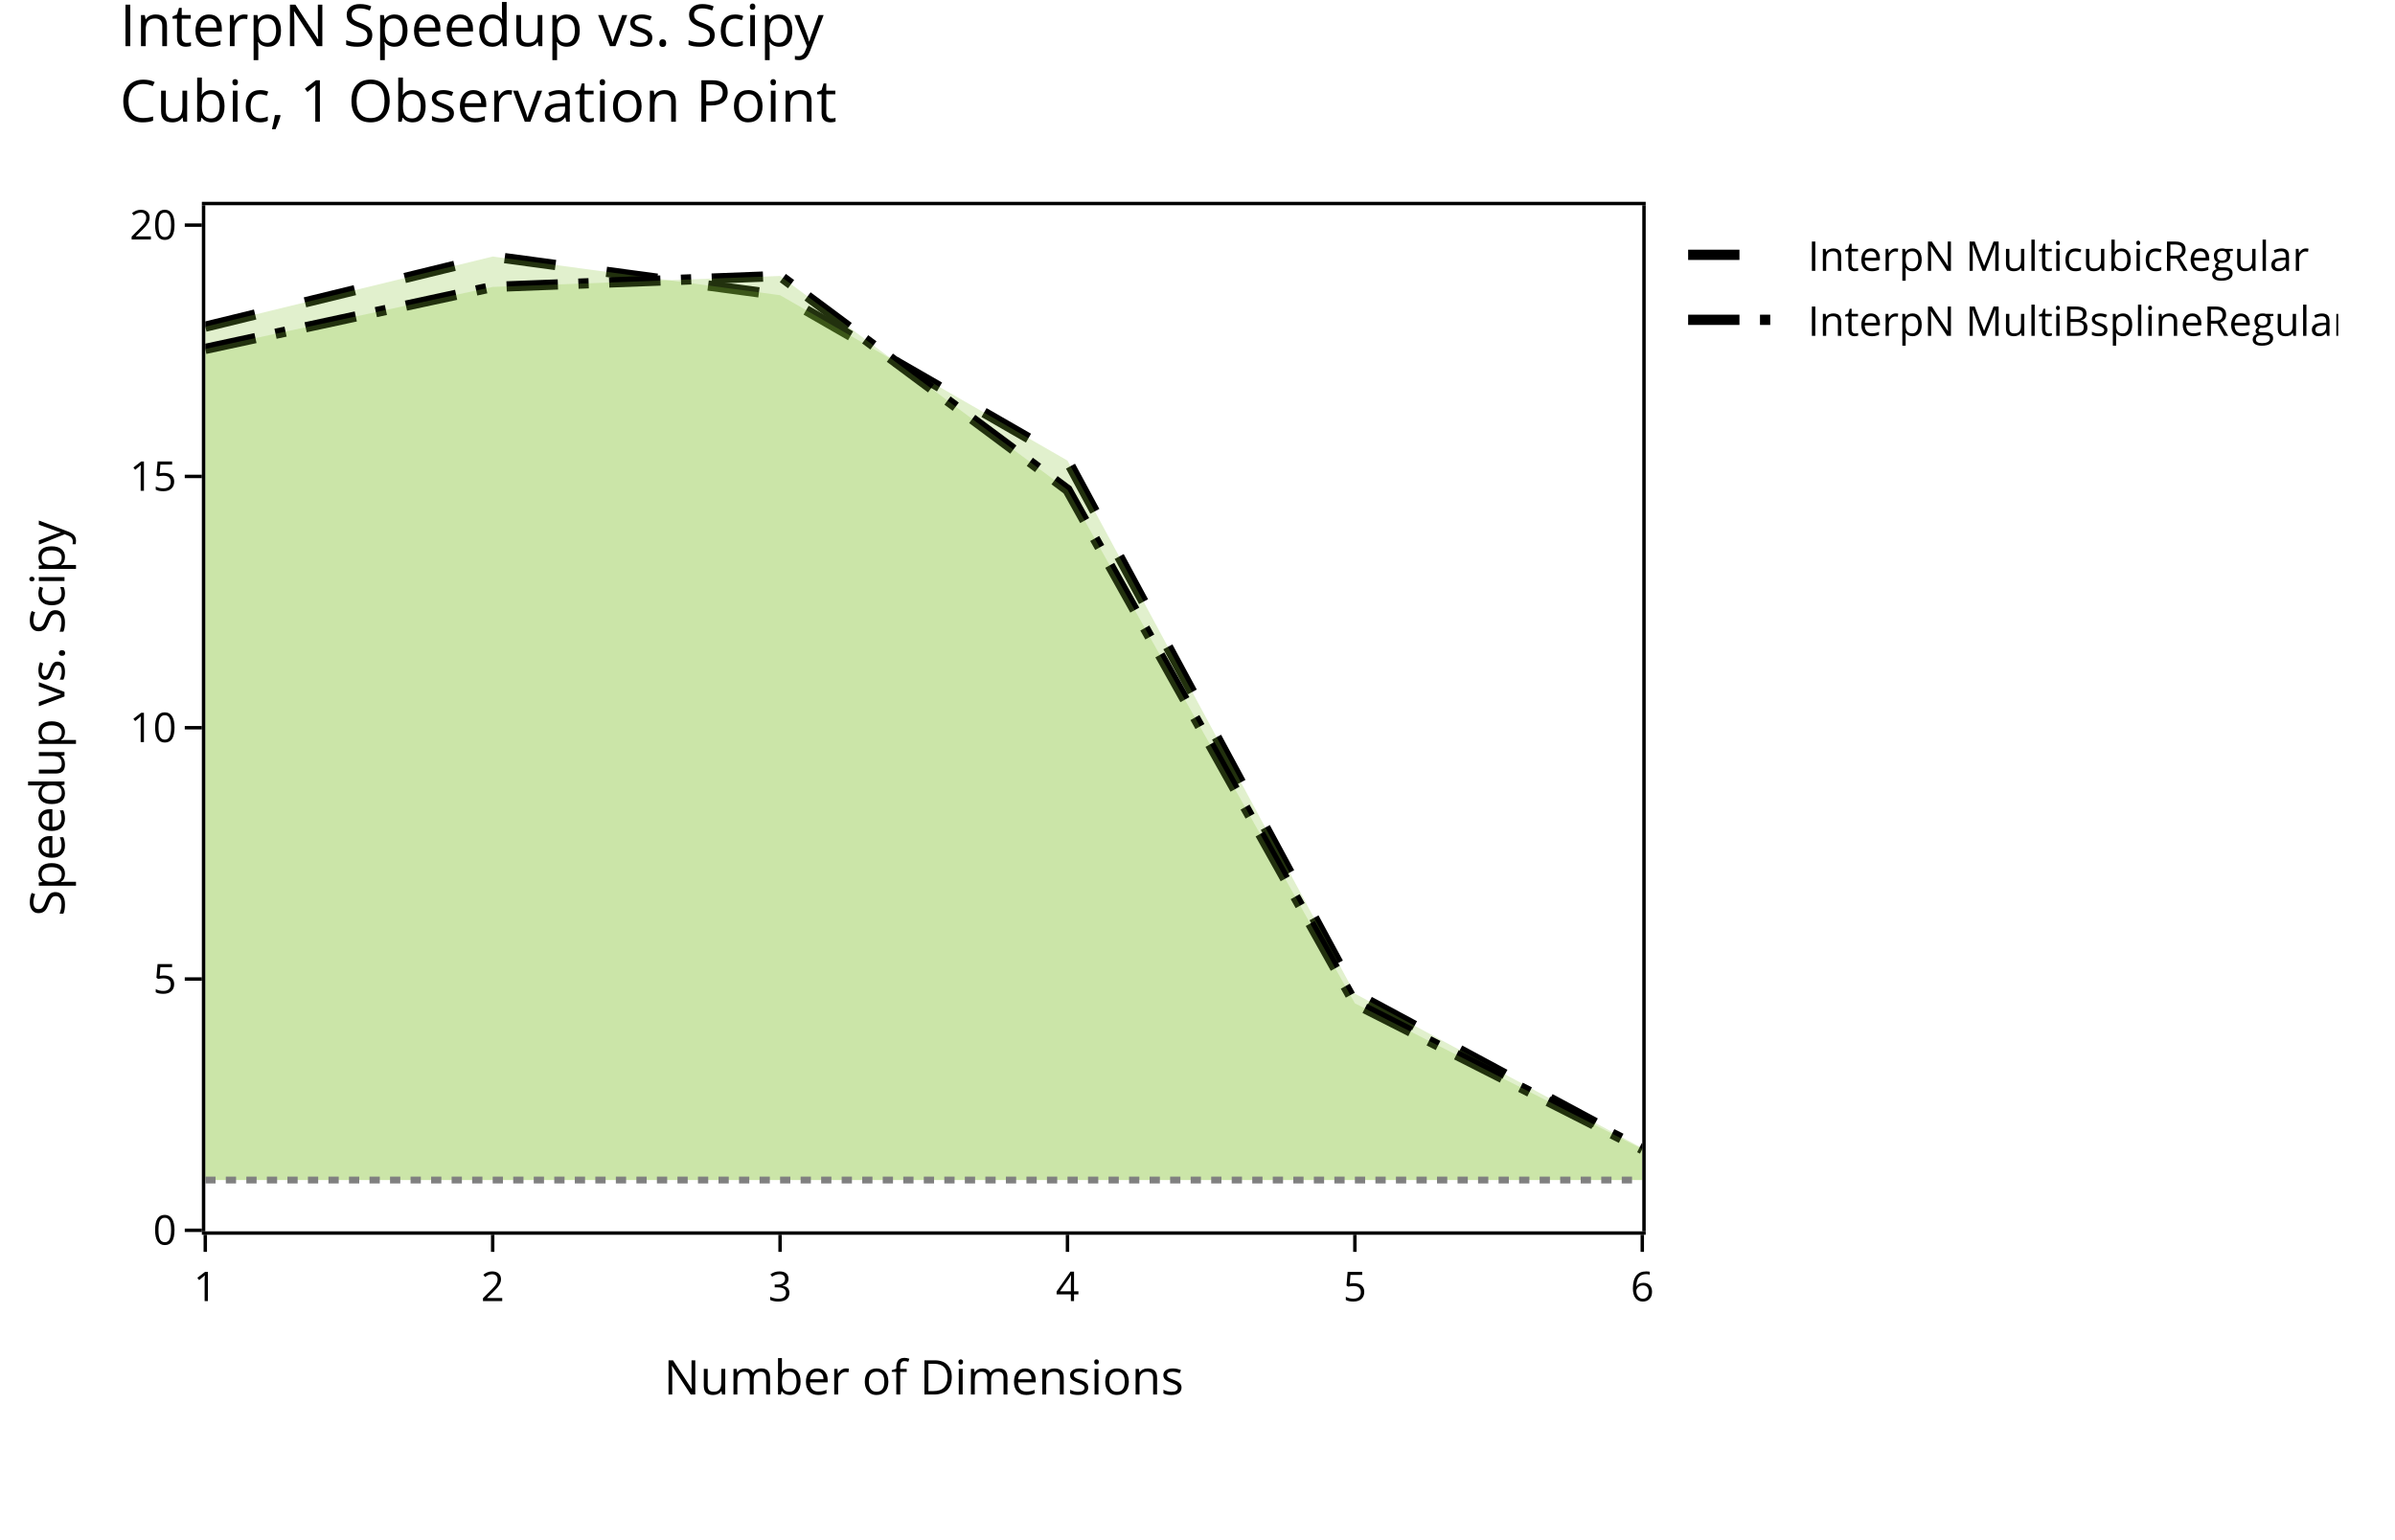
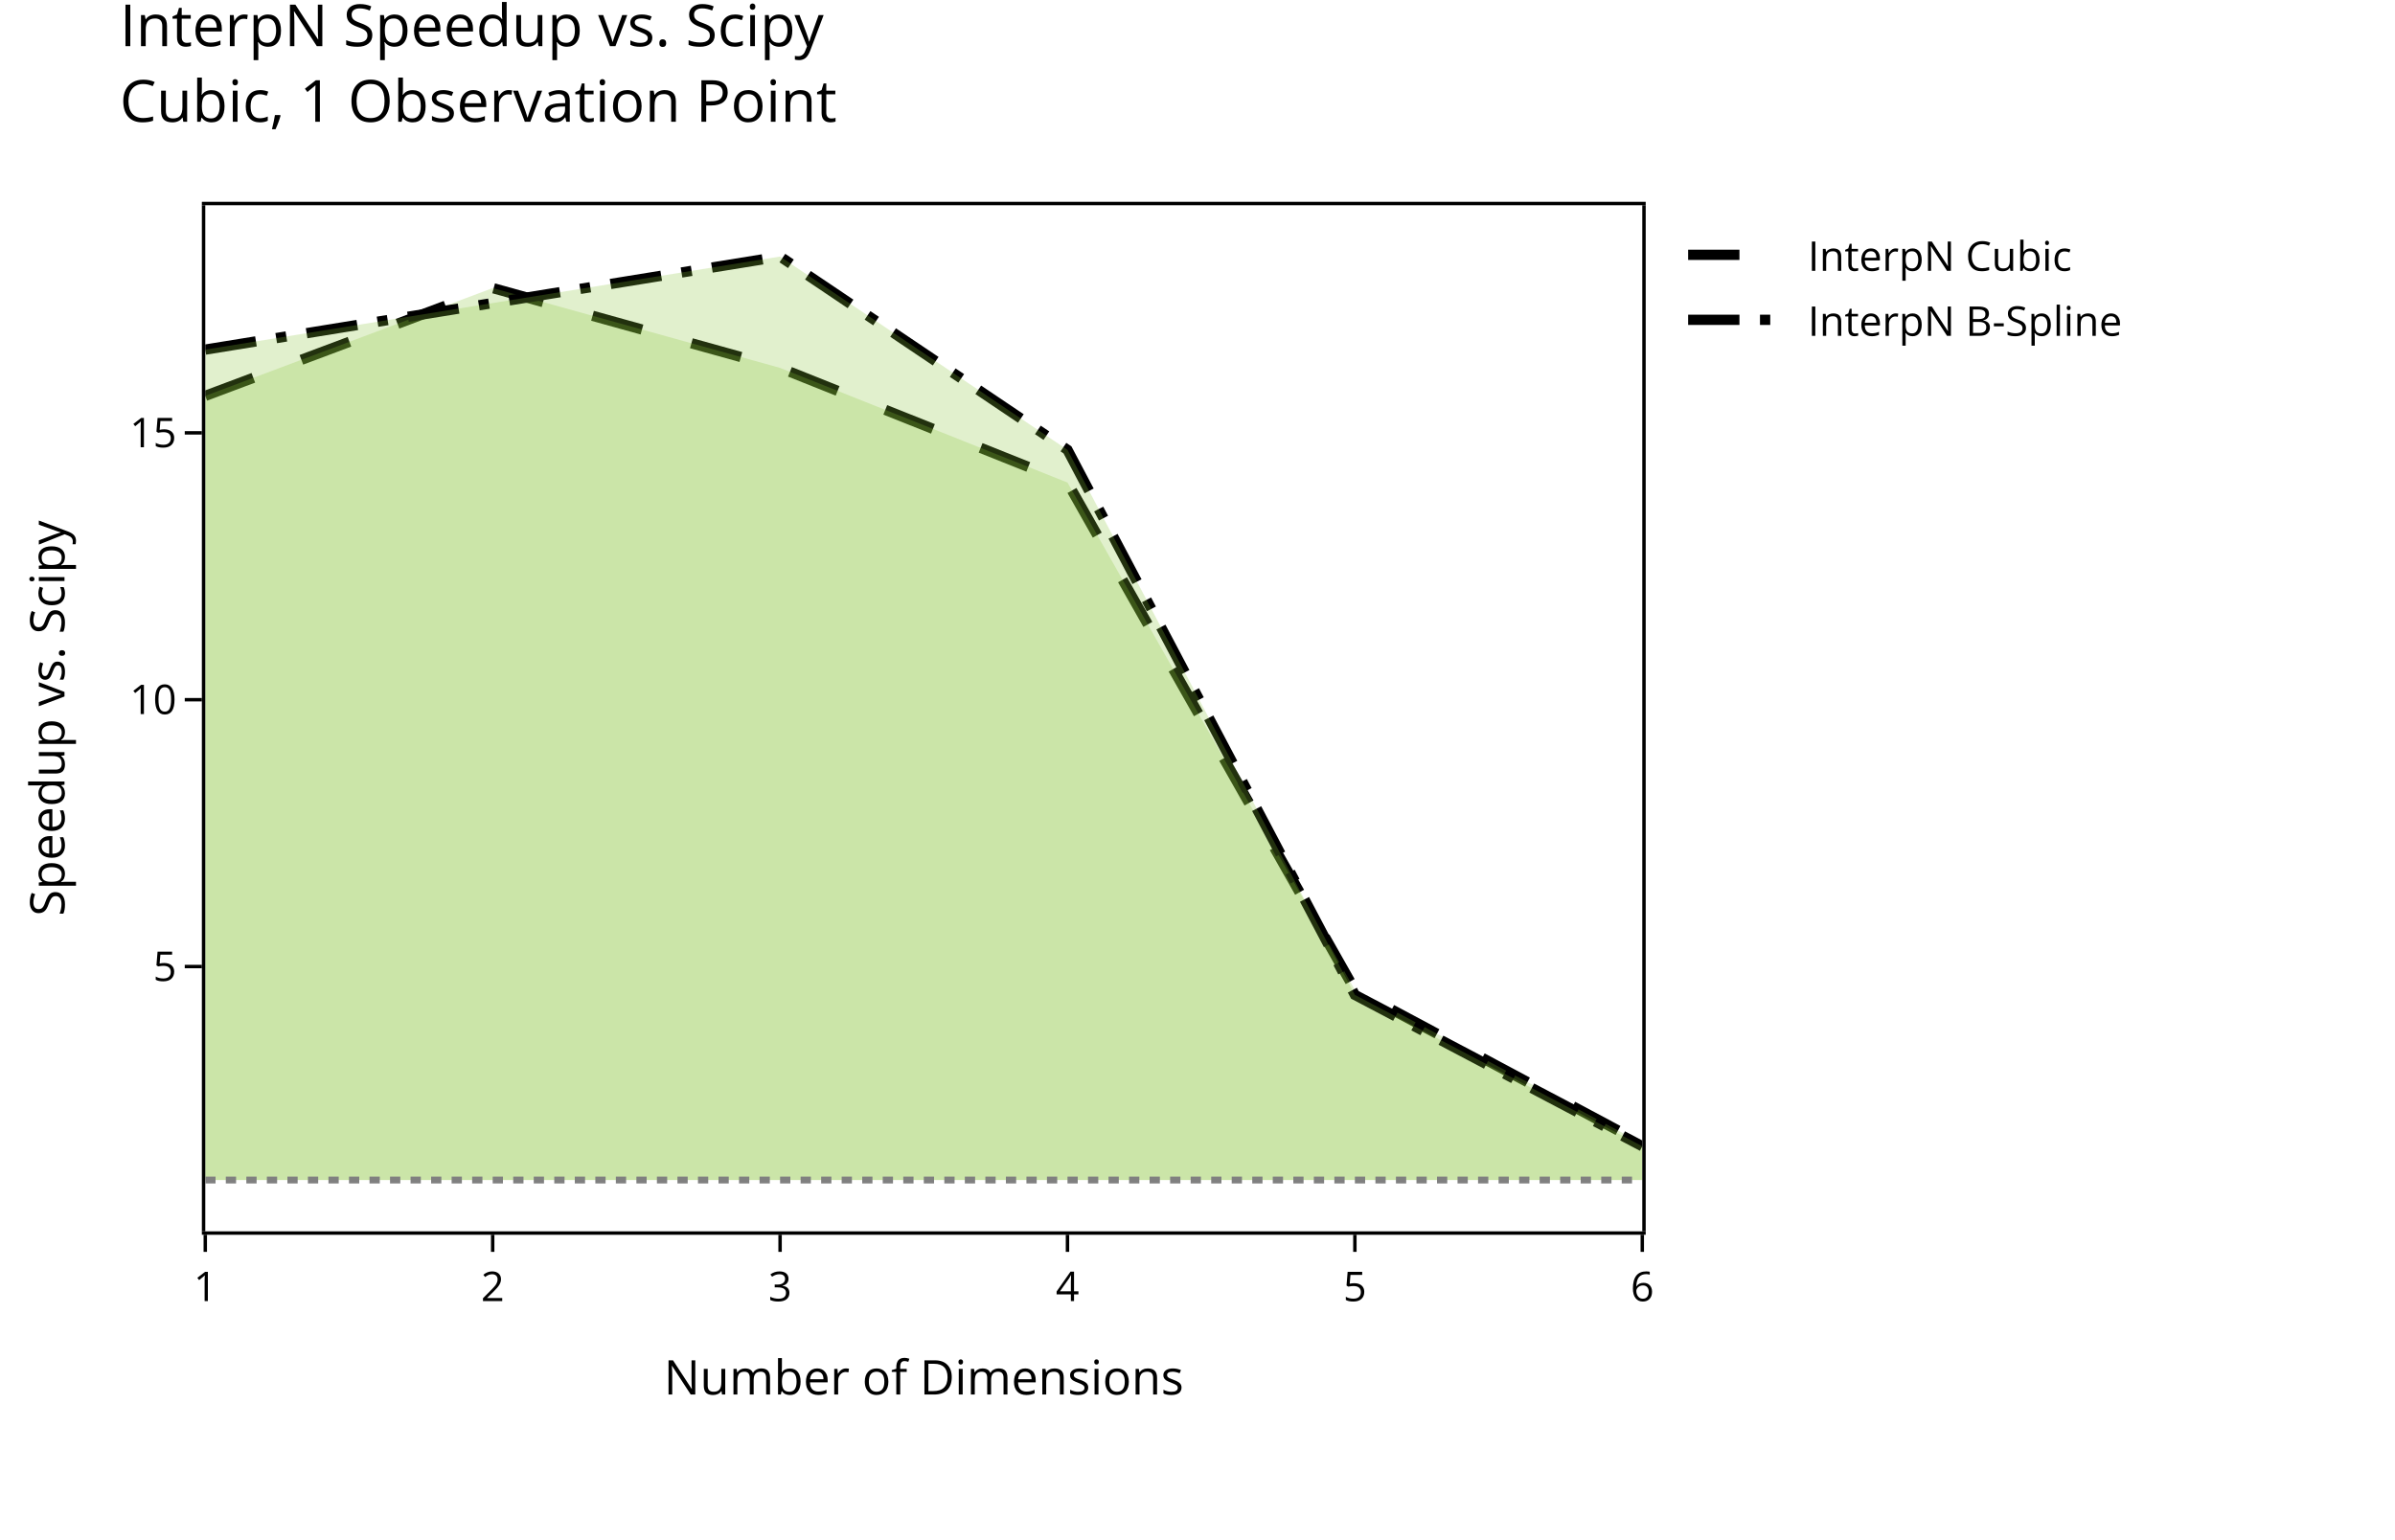
<svg xmlns="http://www.w3.org/2000/svg" class="main-svg" width="700" height="450" style="" viewBox="0 0 700 450">
  <rect x="0" y="0" width="700" height="450" style="fill: rgb(0, 0, 0); fill-opacity: 0;" />
-   <defs id="defs-f16026">
+   <defs id="defs-5604d0">
    <g class="clips">
-       <clipPath id="clipf16026xyplot" class="plotclip">
+       <clipPath id="clip5604d0xyplot" class="plotclip">
        <rect width="420" height="300" />
      </clipPath>
-       <clipPath class="axesclip" id="clipf16026x">
+       <clipPath class="axesclip" id="clip5604d0x">
        <rect x="60" y="0" width="420" height="450" />
      </clipPath>
-       <clipPath class="axesclip" id="clipf16026y">
+       <clipPath class="axesclip" id="clip5604d0y">
        <rect x="0" y="60" width="700" height="300" />
      </clipPath>
-       <clipPath class="axesclip" id="clipf16026xy">
+       <clipPath class="axesclip" id="clip5604d0xy">
        <rect x="60" y="60" width="420" height="300" />
      </clipPath>
    </g>
    <g class="gradients" />
    <g class="patterns" />
  </defs>
  <g class="bglayer">
    <rect class="bg" x="60" y="60" width="420" height="300" style="fill: rgb(0, 0, 0); fill-opacity: 0; stroke-width: 0;" />
  </g>
  <g class="layer-below">
    <g class="imagelayer" />
    <g class="shapelayer" />
  </g>
  <g class="cartesianlayer">
    <g class="subplot xy">
      <g class="layer-subplot">
        <g class="shapelayer" />
        <g class="imagelayer" />
      </g>
      <g class="minor-gridlayer">
        <g class="x" />
        <g class="y" />
      </g>
      <g class="gridlayer">
        <g class="x" />
        <g class="y" />
      </g>
      <g class="zerolinelayer" />
      <g class="layer-between">
        <g class="shapelayer" />
        <g class="imagelayer" />
      </g>
      <path class="xlines-below" />
      <path class="ylines-below" />
      <g class="overlines-below" />
      <g class="xaxislayer-below" />
      <g class="yaxislayer-below" />
      <g class="overaxes-below" />
      <g class="overplot">
-         <g class="xy" transform="translate(60,60)" clip-path="url(#clipf16026xyplot)">
+         <g class="xy" transform="translate(60,60)" clip-path="url(#clip5604d0xyplot)">
          <g class="scatterlayer mlayer">
-             <g class="trace scatter trace8bd157" style="stroke-miterlimit: 2; opacity: 1;">
+             <g class="trace scatter trace00edfa" style="stroke-miterlimit: 2; opacity: 1;">
              <g class="fills" />
              <g class="errorbars" />
              <g class="lines">
-                 <path class="js-line" d="M0,35.51L84,15L168,26.31L252,74.66L336,230.5L420,275.68" style="vector-effect: none; fill: none; stroke: rgb(0, 0, 0); stroke-opacity: 1; stroke-dasharray: 15px, 15px; stroke-width: 3px; opacity: 1;" />
-               </g>
-               <g class="points" />
-               <g class="text" />
-             </g>
-             <g class="trace scatter trace2ee994" style="stroke-miterlimit: 2; opacity: 1;">
+                 <path class="js-line" d="M0,55.73L84,24.22L168,47.56L252,81.08L336,229.41L420,274.3" style="vector-effect: none; fill: none; stroke: rgb(0, 0, 0); stroke-opacity: 1; stroke-dasharray: 15px, 15px; stroke-width: 3px; opacity: 1;" />
+               </g>
+               <g class="points" />
+               <g class="text" />
+             </g>
+             <g class="trace scatter trace0a81ba" style="stroke-miterlimit: 2; opacity: 1;">
              <g class="fills">
                <g>
-                   <path class="js-fill" d="M0,35.51L84,15L168,26.31L252,74.66L336,230.5L420,275.68L420,285L0,285Z" style="fill: rgb(139, 196, 59); fill-opacity: 0.25; stroke-width: 0;" />
+                   <path class="js-fill" d="M0,55.73L84,24.22L168,47.56L252,81.08L336,229.41L420,274.3L420,285L0,285Z" style="fill: rgb(139, 196, 59); fill-opacity: 0.25; stroke-width: 0;" />
                </g>
              </g>
              <g class="errorbars" />
              <g class="lines">
-                 <path class="js-line" d="M0,35.51L84,15L168,26.31L252,74.66L336,230.5L420,275.68L420,285L0,285" style="vector-effect: none; fill: none; stroke: rgb(239, 85, 59); stroke-opacity: 1; stroke-width: 0px; opacity: 1;" />
-               </g>
-               <g class="points" />
-               <g class="text" />
-             </g>
-             <g class="trace scatter traceb8fff4" style="stroke-miterlimit: 2; opacity: 1;">
+                 <path class="js-line" d="M0,55.73L84,24.22L168,47.56L252,81.08L336,229.41L420,274.3L420,285L0,285" style="vector-effect: none; fill: none; stroke: rgb(239, 85, 59); stroke-opacity: 1; stroke-width: 0px; opacity: 1;" />
+               </g>
+               <g class="points" />
+               <g class="text" />
+             </g>
+             <g class="trace scatter trace194920" style="stroke-miterlimit: 2; opacity: 1;">
              <g class="fills" />
              <g class="errorbars" />
              <g class="lines">
-                 <path class="js-line" d="M0,42.01L84,23.89L168,20.68L252,83.22L336,233.34L420,275.94" style="vector-effect: none; fill: none; stroke: rgb(0, 0, 0); stroke-opacity: 1; stroke-dasharray: 15px, 6px, 3px, 6px; stroke-width: 3px; opacity: 1;" />
-               </g>
-               <g class="points" />
-               <g class="text" />
-             </g>
-             <g class="trace scatter trace729d3a" style="stroke-miterlimit: 2; opacity: 1;">
+                 <path class="js-line" d="M0,42.21L168,15L252,71.52L336,230.87L420,275.12" style="vector-effect: none; fill: none; stroke: rgb(0, 0, 0); stroke-opacity: 1; stroke-dasharray: 15px, 6px, 3px, 6px; stroke-width: 3px; opacity: 1;" />
+               </g>
+               <g class="points" />
+               <g class="text" />
+             </g>
+             <g class="trace scatter trace456b61" style="stroke-miterlimit: 2; opacity: 1;">
              <g class="fills">
                <g>
-                   <path class="js-fill" d="M0,42.01L84,23.89L168,20.68L252,83.22L336,233.34L420,275.94L420,285L0,285Z" style="fill: rgb(139, 196, 59); fill-opacity: 0.25; stroke-width: 0;" />
+                   <path class="js-fill" d="M0,42.21L168,15L252,71.52L336,230.87L420,275.12L420,285L336,285L0,285Z" style="fill: rgb(139, 196, 59); fill-opacity: 0.25; stroke-width: 0;" />
                </g>
              </g>
              <g class="errorbars" />
              <g class="lines">
-                 <path class="js-line" d="M0,42.01L84,23.89L168,20.68L252,83.22L336,233.34L420,275.94L420,285L0,285" style="vector-effect: none; fill: none; stroke: rgb(171, 99, 250); stroke-opacity: 1; stroke-width: 0px; opacity: 1;" />
+                 <path class="js-line" d="M0,42.21L168,15L252,71.52L336,230.87L420,275.12L420,285L336,285L0,285" style="vector-effect: none; fill: none; stroke: rgb(171, 99, 250); stroke-opacity: 1; stroke-width: 0px; opacity: 1;" />
              </g>
              <g class="points" />
              <g class="text" />
            </g>
          </g>
        </g>
      </g>
      <path class="xlines-above crisp" d="M59,360.5H481M59,59.5H481" style="fill: none; stroke-width: 1px; stroke: rgb(0, 0, 0); stroke-opacity: 1;" />
      <path class="ylines-above crisp" d="M59.5,60V360M480.5,60V360" style="fill: none; stroke-width: 1px; stroke: rgb(0, 0, 0); stroke-opacity: 1;" />
      <g class="overlines-above" />
      <g class="xaxislayer-above">
        <path class="xtick ticks crisp" d="M0,361v5" transform="translate(60,0)" style="stroke: rgb(0, 0, 0); stroke-opacity: 1; stroke-width: 1px;" />
        <path class="xtick ticks crisp" d="M0,361v5" transform="translate(144,0)" style="stroke: rgb(0, 0, 0); stroke-opacity: 1; stroke-width: 1px;" />
        <path class="xtick ticks crisp" d="M0,361v5" transform="translate(228,0)" style="stroke: rgb(0, 0, 0); stroke-opacity: 1; stroke-width: 1px;" />
        <path class="xtick ticks crisp" d="M0,361v5" transform="translate(312,0)" style="stroke: rgb(0, 0, 0); stroke-opacity: 1; stroke-width: 1px;" />
        <path class="xtick ticks crisp" d="M0,361v5" transform="translate(396,0)" style="stroke: rgb(0, 0, 0); stroke-opacity: 1; stroke-width: 1px;" />
        <path class="xtick ticks crisp" d="M0,361v5" transform="translate(480,0)" style="stroke: rgb(0, 0, 0); stroke-opacity: 1; stroke-width: 1px;" />
        <g class="xtick">
          <text text-anchor="middle" x="0" y="380.4" transform="translate(60,0)" style="font-family: 'Open Sans', verdana, arial, sans-serif; font-size: 12px; fill: rgb(0, 0, 0); fill-opacity: 1; white-space: pre; opacity: 1;">1</text>
        </g>
        <g class="xtick">
          <text text-anchor="middle" x="0" y="380.4" style="font-family: 'Open Sans', verdana, arial, sans-serif; font-size: 12px; fill: rgb(0, 0, 0); fill-opacity: 1; white-space: pre; opacity: 1;" transform="translate(144,0)">2</text>
        </g>
        <g class="xtick">
          <text text-anchor="middle" x="0" y="380.4" style="font-family: 'Open Sans', verdana, arial, sans-serif; font-size: 12px; fill: rgb(0, 0, 0); fill-opacity: 1; white-space: pre; opacity: 1;" transform="translate(228,0)">3</text>
        </g>
        <g class="xtick">
          <text text-anchor="middle" x="0" y="380.4" style="font-family: 'Open Sans', verdana, arial, sans-serif; font-size: 12px; fill: rgb(0, 0, 0); fill-opacity: 1; white-space: pre; opacity: 1;" transform="translate(312,0)">4</text>
        </g>
        <g class="xtick">
          <text text-anchor="middle" x="0" y="380.4" style="font-family: 'Open Sans', verdana, arial, sans-serif; font-size: 12px; fill: rgb(0, 0, 0); fill-opacity: 1; white-space: pre; opacity: 1;" transform="translate(396,0)">5</text>
        </g>
        <g class="xtick">
          <text text-anchor="middle" x="0" y="380.4" style="font-family: 'Open Sans', verdana, arial, sans-serif; font-size: 12px; fill: rgb(0, 0, 0); fill-opacity: 1; white-space: pre; opacity: 1;" transform="translate(480,0)">6</text>
        </g>
      </g>
      <g class="yaxislayer-above">
-         <path class="ytick ticks crisp" d="M59,0h-5" transform="translate(0,359.69)" style="stroke: rgb(0, 0, 0); stroke-opacity: 1; stroke-width: 1px;" />
-         <path class="ytick ticks crisp" d="M59,0h-5" transform="translate(0,286.23)" style="stroke: rgb(0, 0, 0); stroke-opacity: 1; stroke-width: 1px;" />
-         <path class="ytick ticks crisp" d="M59,0h-5" transform="translate(0,212.76)" style="stroke: rgb(0, 0, 0); stroke-opacity: 1; stroke-width: 1px;" />
-         <path class="ytick ticks crisp" d="M59,0h-5" transform="translate(0,139.29)" style="stroke: rgb(0, 0, 0); stroke-opacity: 1; stroke-width: 1px;" />
-         <path class="ytick ticks crisp" d="M59,0h-5" transform="translate(0,65.82)" style="stroke: rgb(0, 0, 0); stroke-opacity: 1; stroke-width: 1px;" />
+         <path class="ytick ticks crisp" d="M59,0h-5" transform="translate(0,282.58)" style="stroke: rgb(0, 0, 0); stroke-opacity: 1; stroke-width: 1px;" />
+         <path class="ytick ticks crisp" d="M59,0h-5" transform="translate(0,204.57)" style="stroke: rgb(0, 0, 0); stroke-opacity: 1; stroke-width: 1px;" />
+         <path class="ytick ticks crisp" d="M59,0h-5" transform="translate(0,126.55)" style="stroke: rgb(0, 0, 0); stroke-opacity: 1; stroke-width: 1px;" />
        <g class="ytick">
-           <text text-anchor="end" x="51.6" y="4.2" transform="translate(0,359.69)" style="font-family: 'Open Sans', verdana, arial, sans-serif; font-size: 12px; fill: rgb(0, 0, 0); fill-opacity: 1; white-space: pre; opacity: 1;">0</text>
+           <text text-anchor="end" x="51.6" y="4.2" transform="translate(0,282.58)" style="font-family: 'Open Sans', verdana, arial, sans-serif; font-size: 12px; fill: rgb(0, 0, 0); fill-opacity: 1; white-space: pre; opacity: 1;">5</text>
        </g>
        <g class="ytick">
-           <text text-anchor="end" x="51.6" y="4.2" style="font-family: 'Open Sans', verdana, arial, sans-serif; font-size: 12px; fill: rgb(0, 0, 0); fill-opacity: 1; white-space: pre; opacity: 1;" transform="translate(0,286.23)">5</text>
+           <text text-anchor="end" x="51.6" y="4.2" style="font-family: 'Open Sans', verdana, arial, sans-serif; font-size: 12px; fill: rgb(0, 0, 0); fill-opacity: 1; white-space: pre; opacity: 1;" transform="translate(0,204.57)">10</text>
        </g>
        <g class="ytick">
-           <text text-anchor="end" x="51.6" y="4.2" style="font-family: 'Open Sans', verdana, arial, sans-serif; font-size: 12px; fill: rgb(0, 0, 0); fill-opacity: 1; white-space: pre; opacity: 1;" transform="translate(0,212.76)">10</text>
-         </g>
-         <g class="ytick">
-           <text text-anchor="end" x="51.6" y="4.2" style="font-family: 'Open Sans', verdana, arial, sans-serif; font-size: 12px; fill: rgb(0, 0, 0); fill-opacity: 1; white-space: pre; opacity: 1;" transform="translate(0,139.29)">15</text>
-         </g>
-         <g class="ytick">
-           <text text-anchor="end" x="51.6" y="4.2" style="font-family: 'Open Sans', verdana, arial, sans-serif; font-size: 12px; fill: rgb(0, 0, 0); fill-opacity: 1; white-space: pre; opacity: 1;" transform="translate(0,65.82)">20</text>
+           <text text-anchor="end" x="51.6" y="4.2" style="font-family: 'Open Sans', verdana, arial, sans-serif; font-size: 12px; fill: rgb(0, 0, 0); fill-opacity: 1; white-space: pre; opacity: 1;" transform="translate(0,126.55)">15</text>
        </g>
      </g>
      <g class="overaxes-above" />
    </g>
  </g>
  <g class="polarlayer" />
  <g class="smithlayer" />
  <g class="ternarylayer" />
  <g class="geolayer" />
  <g class="funnelarealayer" />
  <g class="pielayer" />
  <g class="iciclelayer" />
  <g class="treemaplayer" />
  <g class="sunburstlayer" />
  <g class="glimages" />
-   <defs id="topdefs-f16026">
+   <defs id="topdefs-5604d0">
    <g class="clips" />
-     <clipPath id="legendf16026">
-       <rect width="195" height="48" x="0" y="0" />
+     <clipPath id="legend5604d0">
+       <rect width="134" height="48" x="0" y="0" />
    </clipPath>
  </defs>
  <g class="layer-above">
    <g class="imagelayer" />
    <g class="shapelayer">
-       <g class="shape-group" data-index="0" clip-path="url(#clipf16026y)">
+       <g class="shape-group" data-index="0" clip-path="url(#clip5604d0y)">
        <path data-index="0" fill-rule="evenodd" d="M60,345L480,345" style="opacity: 1; stroke: rgb(128, 128, 128); stroke-opacity: 1; fill: rgb(0, 0, 0); fill-opacity: 0; stroke-dasharray: 3px, 3px; stroke-width: 2px;" />
      </g>
    </g>
  </g>
  <g class="infolayer">
    <g class="legend" pointer-events="all" transform="translate(488.4,60)">
-       <rect class="bg" shape-rendering="crispEdges" width="195" height="48" x="0" y="0" style="stroke: rgb(68, 68, 68); stroke-opacity: 1; fill: rgb(0, 0, 0); fill-opacity: 0; stroke-width: 0px;" />
-       <g class="scrollbox" transform="" clip-path="url(#legendf16026)">
+       <rect class="bg" shape-rendering="crispEdges" width="134" height="48" x="0" y="0" style="stroke: rgb(68, 68, 68); stroke-opacity: 1; fill: rgb(0, 0, 0); fill-opacity: 0; stroke-width: 0px;" />
+       <g class="scrollbox" transform="" clip-path="url(#legend5604d0)">
        <g class="groups">
          <g class="traces" transform="translate(0,14.5)" style="opacity: 1;">
-             <text class="legendtext" text-anchor="start" x="40" y="4.68" style="font-family: 'Open Sans', verdana, arial, sans-serif; font-size: 12px; fill: rgb(0, 0, 0); fill-opacity: 1; white-space: pre;">InterpN MulticubicRegular</text>
+             <text class="legendtext" text-anchor="start" x="40" y="4.68" style="font-family: 'Open Sans', verdana, arial, sans-serif; font-size: 12px; fill: rgb(0, 0, 0); fill-opacity: 1; white-space: pre;">InterpN Cubic</text>
            <g class="layers" style="opacity: 1;">
              <g class="legendfill" />
              <g class="legendlines">
                <path class="js-line" d="M5,0h30" style="fill: none; stroke: rgb(0, 0, 0); stroke-opacity: 1; stroke-dasharray: 15px, 15px; stroke-width: 3px;" />
              </g>
              <g class="legendsymbols">
                <g class="legendpoints" />
              </g>
            </g>
-             <rect class="legendtoggle" x="0" y="-9.5" width="189.406" height="19" style="fill: rgb(0, 0, 0); fill-opacity: 0;" />
+             <rect class="legendtoggle" x="0" y="-9.5" width="128.375" height="19" style="fill: rgb(0, 0, 0); fill-opacity: 0;" />
          </g>
          <g class="traces" transform="translate(0,33.5)" style="opacity: 1;">
-             <text class="legendtext" text-anchor="start" x="40" y="4.68" style="font-family: 'Open Sans', verdana, arial, sans-serif; font-size: 12px; fill: rgb(0, 0, 0); fill-opacity: 1; white-space: pre;">InterpN MultiBsplineRegular</text>
+             <text class="legendtext" text-anchor="start" x="40" y="4.68" style="font-family: 'Open Sans', verdana, arial, sans-serif; font-size: 12px; fill: rgb(0, 0, 0); fill-opacity: 1; white-space: pre;">InterpN B-Spline</text>
            <g class="layers" style="opacity: 1;">
              <g class="legendfill" />
              <g class="legendlines">
                <path class="js-line" d="M5,0h30" style="fill: none; stroke: rgb(0, 0, 0); stroke-opacity: 1; stroke-dasharray: 15px, 6px, 3px, 6px; stroke-width: 3px;" />
              </g>
              <g class="legendsymbols">
                <g class="legendpoints" />
              </g>
            </g>
-             <rect class="legendtoggle" x="0" y="-9.5" width="189.406" height="19" style="fill: rgb(0, 0, 0); fill-opacity: 0;" />
+             <rect class="legendtoggle" x="0" y="-9.5" width="128.375" height="19" style="fill: rgb(0, 0, 0); fill-opacity: 0;" />
          </g>
        </g>
      </g>
      <rect class="scrollbar" rx="20" ry="3" width="0" height="0" x="0" y="0" style="fill: rgb(128, 139, 164); fill-opacity: 1;" />
    </g>
    <g class="g-gtitle">
      <text class="gtitle" x="35" y="13.5" text-anchor="start" dy="0.7em" style="opacity: 1; font-family: 'Open Sans', verdana, arial, sans-serif; font-size: 17px; fill: rgb(0, 0, 0); fill-opacity: 1; white-space: pre;">
        <tspan class="line" dy="0em" x="35" y="13.5">InterpN Speedup vs. Scipy</tspan>
        <tspan class="line" dy="1.3em" x="35" y="13.5">Cubic, 1 Observation Point</tspan>
      </text>
    </g>
    <g class="g-xtitle">
      <text class="xtitle" x="270" y="407.706" text-anchor="middle" style="opacity: 1; font-family: 'Open Sans', verdana, arial, sans-serif; font-size: 14px; fill: rgb(0, 0, 0); fill-opacity: 1; white-space: pre;">Number of Dimensions</text>
    </g>
    <g class="g-ytitle">
      <text class="ytitle" transform="rotate(-90,18.85,210)" x="18.85" y="210" text-anchor="middle" style="opacity: 1; font-family: 'Open Sans', verdana, arial, sans-serif; font-size: 14px; fill: rgb(0, 0, 0); fill-opacity: 1; white-space: pre;">Speedup vs. Scipy</text>
    </g>
  </g>
</svg>
